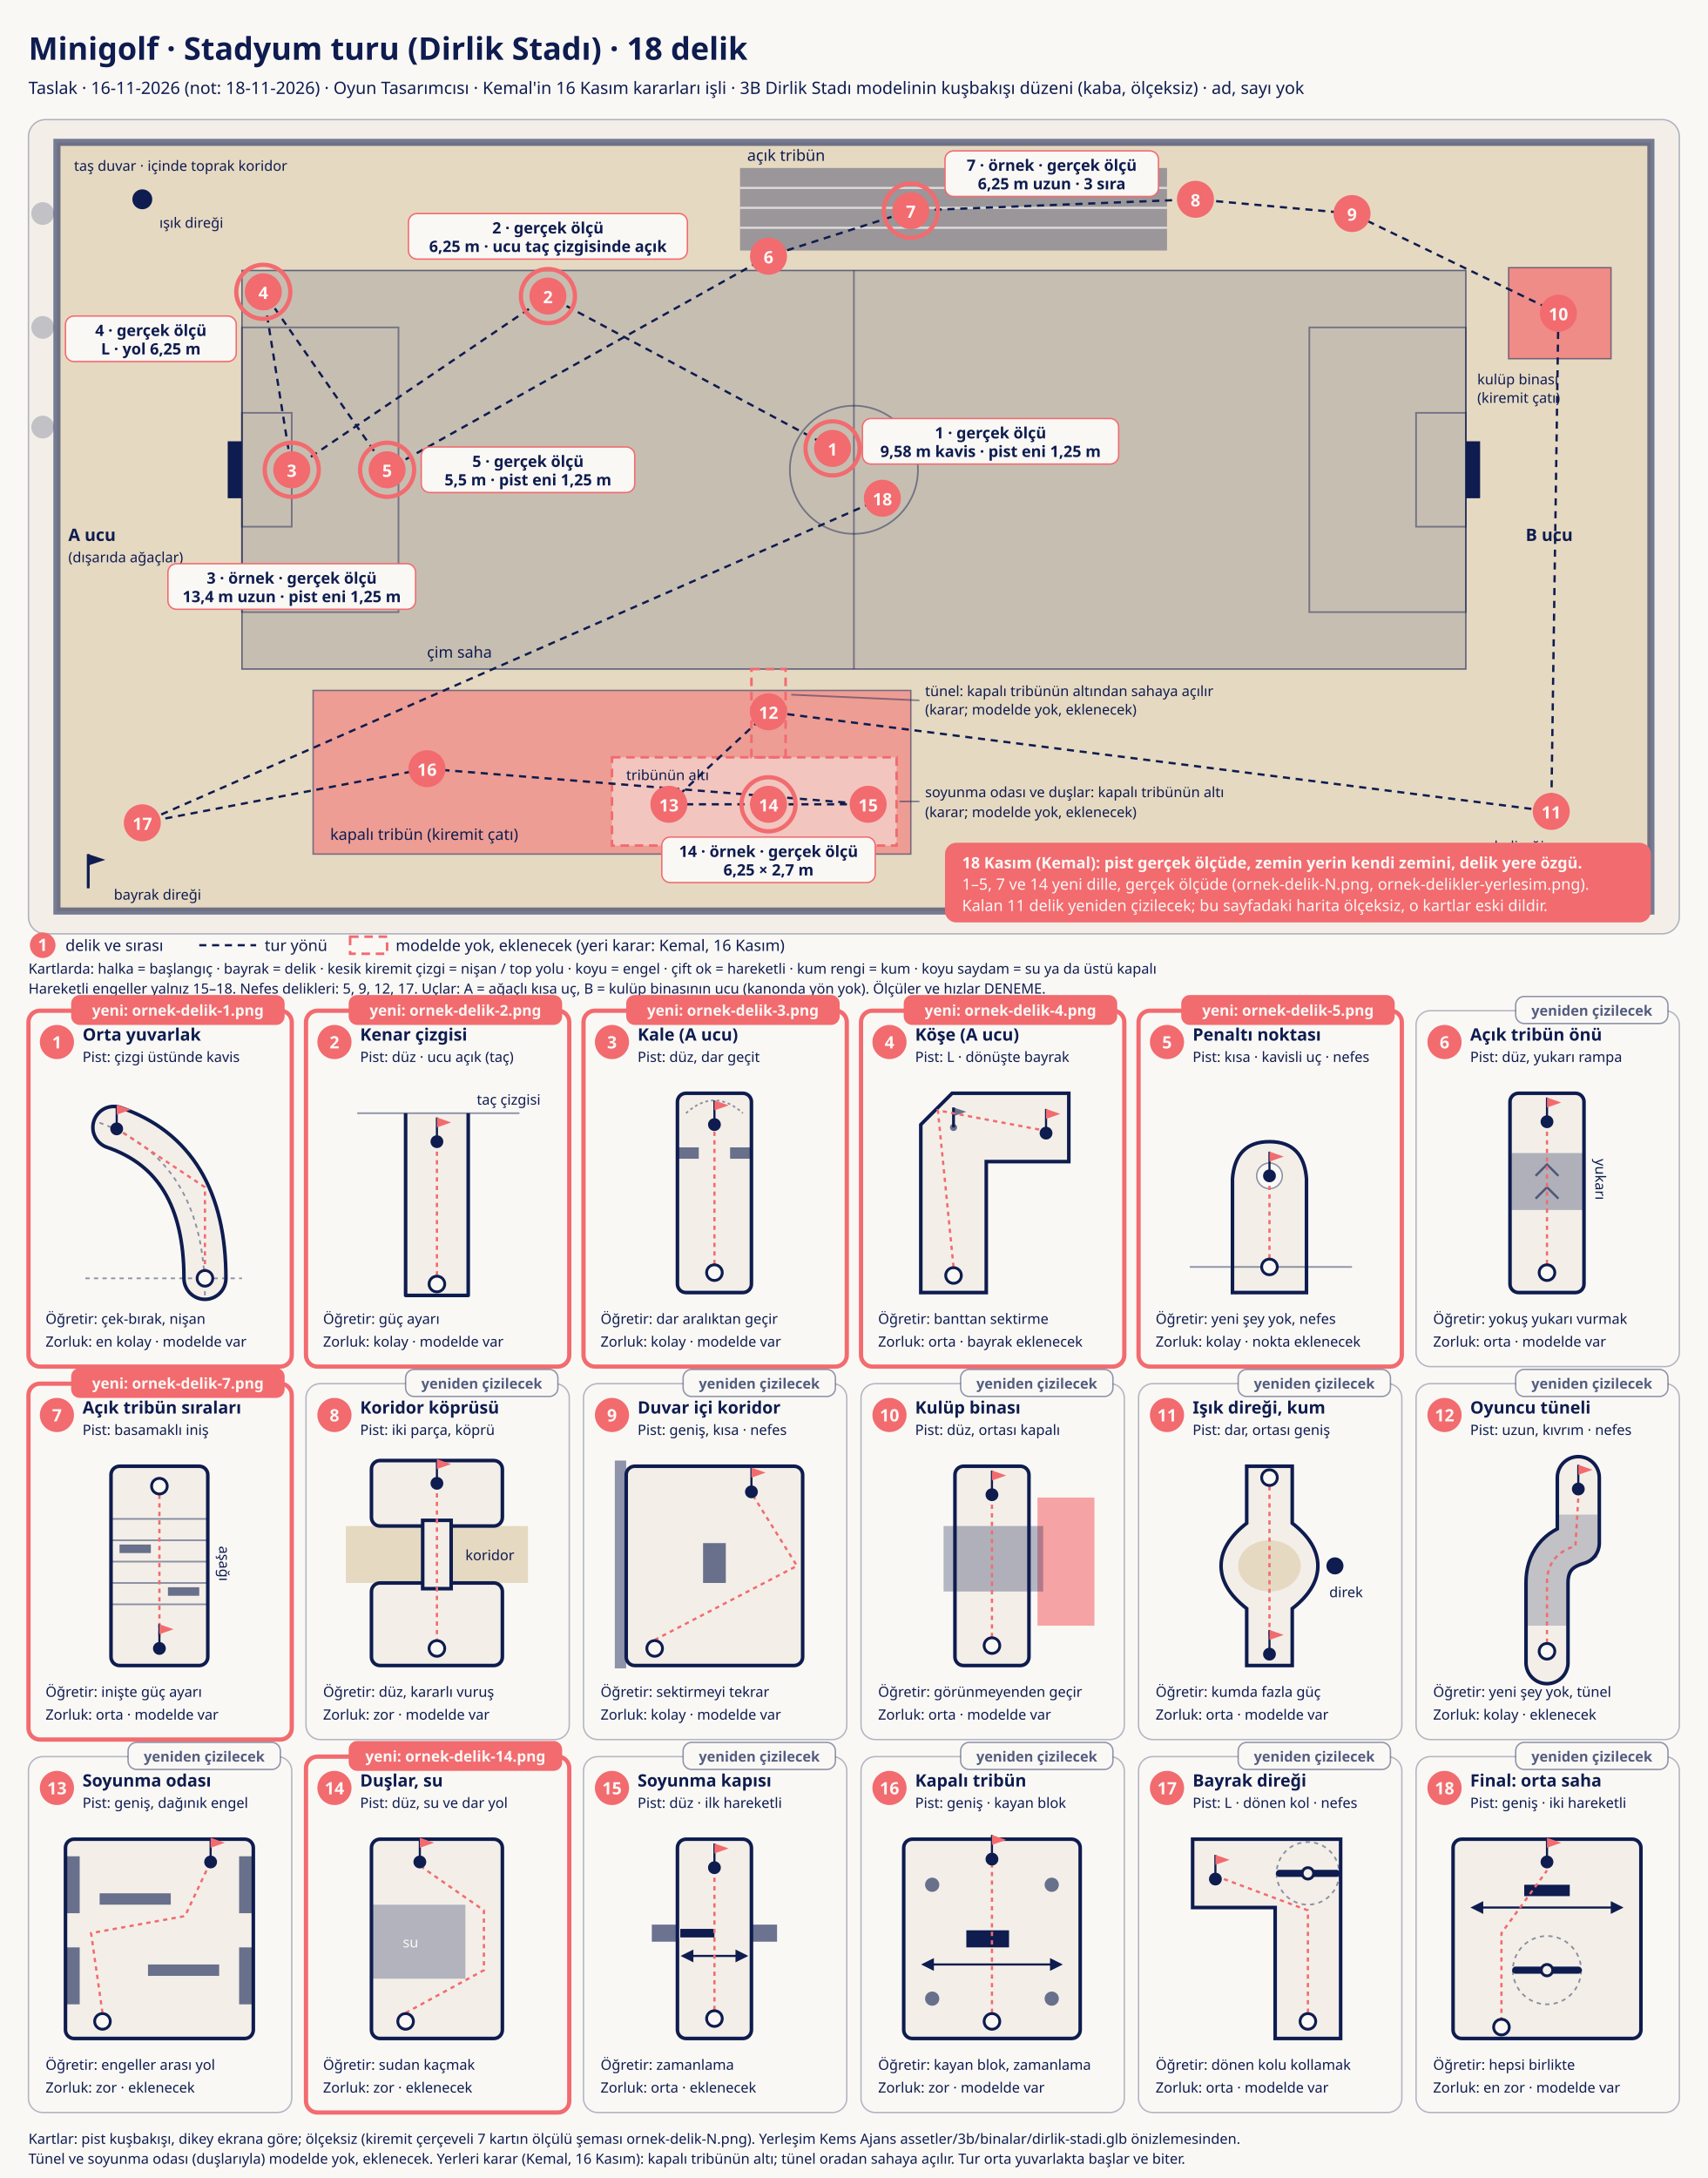
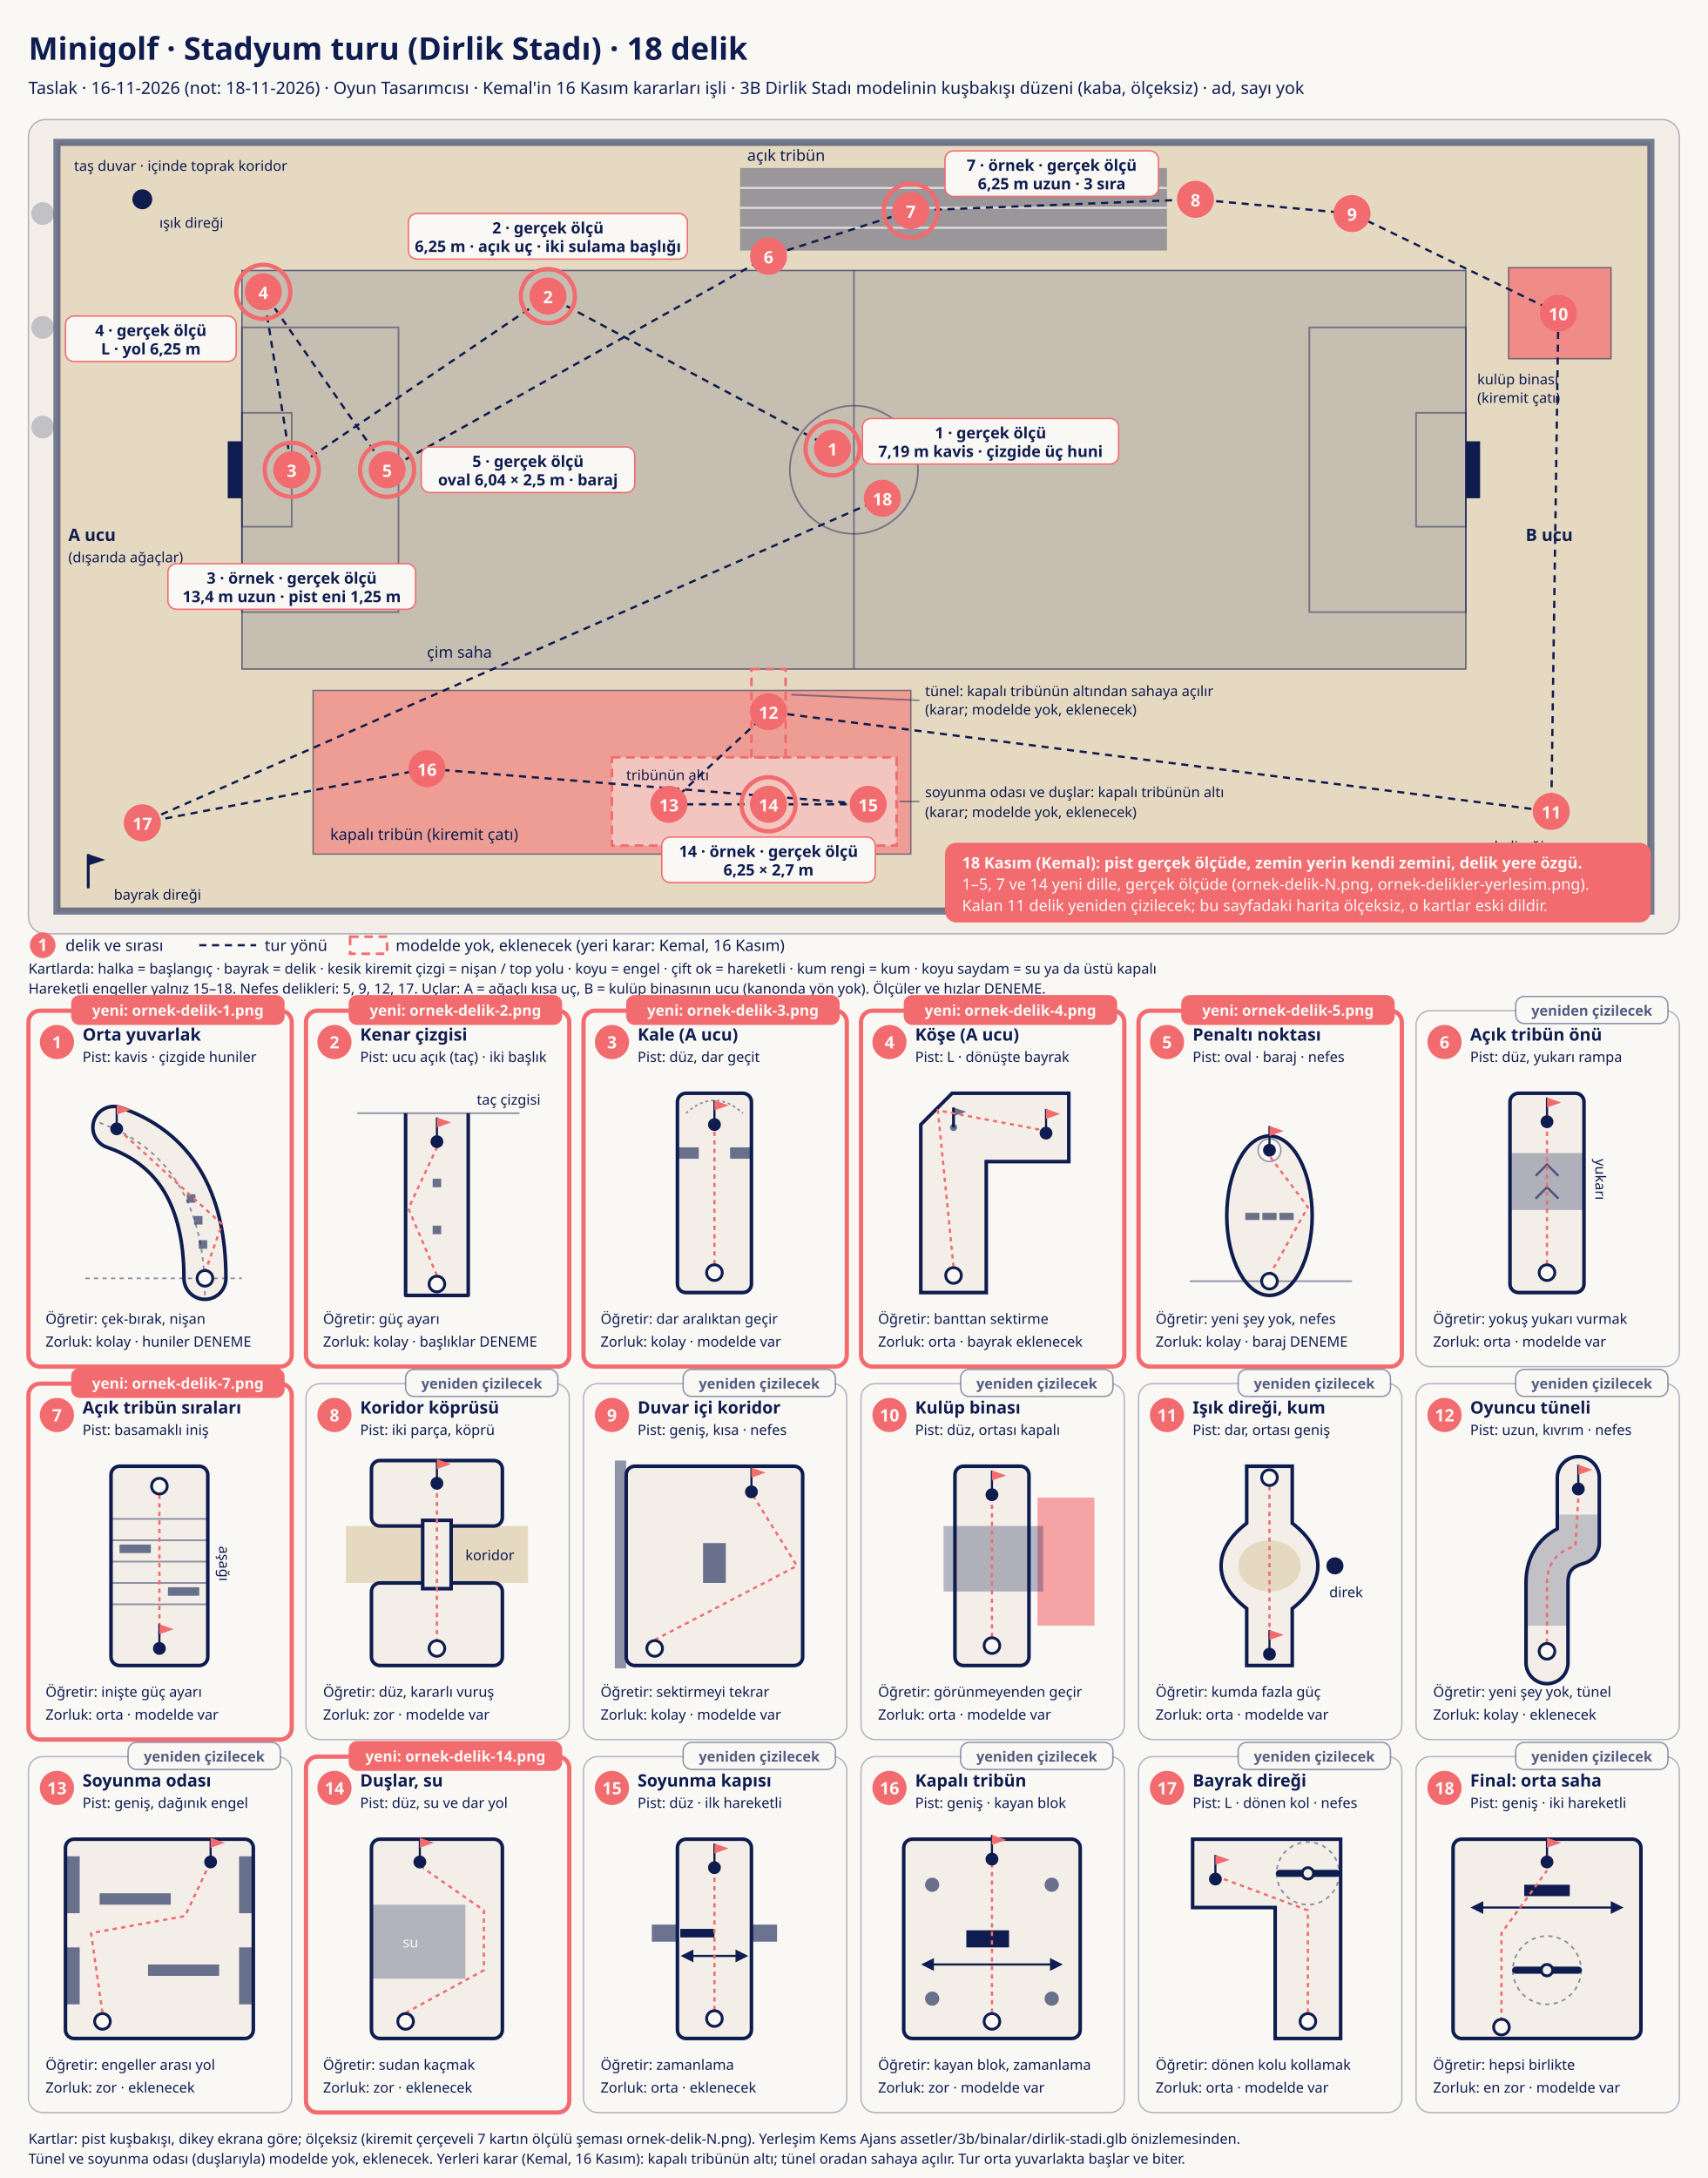
<svg xmlns="http://www.w3.org/2000/svg" xmlns:xlink="http://www.w3.org/1999/xlink" width="1200" height="1530" viewBox="0 0 1200 1530" font-family="Poppins, sans-serif">
  <style>
.b{font-size:22px;font-weight:600;fill:#0E1C4F}.a{font-size:12px;fill:#0E1C4F}.k{font-size:11px;fill:#0E1C4F}.ks{font-size:10px;fill:#0E1C4F}.kb{font-size:12px;font-weight:600;fill:#0E1C4F}
.kart{fill:#FAF8F5;stroke:#0E1C4F;stroke-opacity:.3}.no{fill:#F26B6F}.not{font-size:12px;font-weight:600;fill:#FAF8F5;text-anchor:middle}
.pist{fill:#F3EFE8;stroke:#0E1C4F;stroke-width:2.5}.dis{fill:none;stroke:#0E1C4F;stroke-width:32;stroke-linecap:round;stroke-linejoin:round}.ic{fill:none;stroke:#F3EFE8;stroke-width:27;stroke-linecap:round;stroke-linejoin:round}
.engel{fill:#0E1C4F;fill-opacity:.6}.nisan{fill:none;stroke:#F26B6F;stroke-width:1.6;stroke-dasharray:3 3}.ince{fill:none;stroke:#0E1C4F;stroke-opacity:.45;stroke-width:1.2}
.hareket{fill:none;stroke:#0E1C4F;stroke-width:1.5;marker-start:url(#uc);marker-end:url(#uc)}
.su{fill:#0E1C4F;fill-opacity:.28}.kum{fill:#E6D9C2}.kapali{fill:#0E1C4F;fill-opacity:.3}
.ek{fill:none;stroke:#F26B6F;stroke-width:1.8;stroke-dasharray:6 4}.rota{fill:none;stroke:#0E1C4F;stroke-width:1.6;stroke-dasharray:5 4}
</style>
  <defs>
    <marker id="uc" viewBox="0 0 10 10" refX="8" refY="5" markerWidth="6" markerHeight="6" orient="auto-start-reverse">
      <path d="M0 0L10 5L0 10z" fill="#0E1C4F" />
    </marker>
    <g id="bas">
      <circle r="5.5" fill="#FAF8F5" stroke="#0E1C4F" stroke-width="2" />
    </g>
    <g id="delik">
      <circle r="4.5" fill="#0E1C4F" />
      <line x1="0" y1="0" x2="0" y2="-17" stroke="#0E1C4F" stroke-width="1.5" />
      <path d="M0 -17L10 -13.5L0 -10z" fill="#F26B6F" />
    </g>
  </defs>
  <rect width="1200" height="1530" fill="#FAF8F5" />
  <text x="20" y="42" class="b">Minigolf · Stadyum turu (Dirlik Stadı) · 18 delik</text>
  <text x="20" y="66" class="a">Taslak · 16-11-2026 (not: 18-11-2026) · Oyun Tasarımcısı · Kemal'in 16 Kasım kararları işli · 3B Dirlik Stadı modelinin kuşbakışı düzeni (kaba, ölçeksiz) · ad, sayı yok</text>
  <rect x="20" y="84" width="1160" height="572" rx="12" fill="#F3EFE8" stroke="#0E1C4F" stroke-opacity=".3" />
  <g fill="#0E1C4F" fill-opacity=".22">
    <circle cx="30" cy="150" r="8" />
    <circle cx="30" cy="230" r="8" />
    <circle cx="30" cy="300" r="8" />
  </g>
  <rect x="40" y="100" width="1120" height="540" fill="#E6D9C2" stroke="#0E1C4F" stroke-width="5" stroke-opacity=".55" />
  <rect x="170" y="190" width="860" height="280" fill="#0E1C4F" fill-opacity=".14" stroke="#0E1C4F" stroke-opacity=".6" />
  <line x1="600" y1="190" x2="600" y2="470" class="ince" />
  <circle cx="600" cy="330" r="45" class="ince" />
  <rect x="170" y="230" width="110" height="200" class="ince" />
  <rect x="170" y="290" width="35" height="80" class="ince" />
  <rect x="920" y="230" width="110" height="200" class="ince" />
  <rect x="995" y="290" width="35" height="80" class="ince" />
  <rect x="160" y="310" width="10" height="40" fill="#0E1C4F" />
  <rect x="1030" y="310" width="10" height="40" fill="#0E1C4F" />
  <rect x="520" y="118" width="300" height="58" fill="#0E1C4F" fill-opacity=".35" />
  <g stroke="#FAF8F5" stroke-opacity=".7" stroke-width="1.5">
    <line x1="520" y1="132" x2="820" y2="132" />
    <line x1="520" y1="146" x2="820" y2="146" />
    <line x1="520" y1="160" x2="820" y2="160" />
  </g>
  <rect x="220" y="485" width="420" height="115" fill="#F26B6F" fill-opacity=".55" stroke="#0E1C4F" stroke-opacity=".5" />
  <rect x="1060" y="188" width="72" height="64" fill="#F26B6F" fill-opacity=".7" stroke="#0E1C4F" stroke-opacity=".5" />
  <circle cx="100" cy="140" r="7" fill="#0E1C4F" />
  <circle cx="1128" cy="612" r="7" fill="#0E1C4F" />
  <line x1="62" y1="624" x2="62" y2="600" stroke="#0E1C4F" stroke-width="2" />
  <path d="M62 600L74 604L62 608z" fill="#0E1C4F" />
  <rect x="430" y="532" width="200" height="62" fill="#FAF8F5" fill-opacity=".45" stroke="none" />
  <rect x="528" y="470" width="24" height="62" class="ek" />
  <rect x="430" y="532" width="200" height="62" class="ek" />
  <text x="440" y="548" class="ks">tribünün altı</text>
  <line x1="646" y1="492" x2="556" y2="488" class="ince" />
  <line x1="646" y1="563" x2="632" y2="563" class="ince" />
  <text x="300" y="462" class="k">çim saha</text>
  <text x="52" y="120" class="ks">taş duvar · içinde toprak koridor</text>
  <text x="112" y="160" class="ks">ışık direği</text>
  <text x="48" y="380" class="kb">A ucu</text>
  <text x="48" y="395" class="ks">(dışarıda ağaçlar)</text>
  <text x="1072" y="380" class="kb">B ucu</text>
  <text x="525" y="113" class="k">açık tribün</text>
  <text x="1038" y="270" class="ks">kulüp binası</text>
  <text x="1038" y="283" class="ks">(kiremit çatı)</text>
  <text x="1040" y="598" class="ks">ışık direği</text>
  <text x="80" y="632" class="ks">bayrak direği</text>
  <text x="232" y="590" class="k">kapalı tribün (kiremit çatı)</text>
  <text x="650" y="489" class="ks">tünel: kapalı tribünün altından sahaya açılır</text>
  <text x="650" y="502" class="ks">(karar; modelde yok, eklenecek)</text>
  <text x="650" y="560" class="ks">soyunma odası ve duşlar: kapalı tribünün altı</text>
  <text x="650" y="574" class="ks">(karar; modelde yok, eklenecek)</text>
  <path d="M585 315L385 208L205 330L185 205L272 330L540 180L640 148L840 140L950 150L1095 220L1090 570L540 500L470 565L540 565L610 565L300 540L100 578L620 350" class="rota" />
  <g>
    <circle cx="585" cy="315" r="13" class="no" />
    <text x="585" y="320" class="not">1</text>
    <circle cx="385" cy="208" r="13" class="no" />
    <text x="385" y="213" class="not">2</text>
    <circle cx="205" cy="330" r="13" class="no" />
    <text x="205" y="335" class="not">3</text>
    <circle cx="185" cy="205" r="13" class="no" />
    <text x="185" y="210" class="not">4</text>
    <circle cx="272" cy="330" r="13" class="no" />
    <text x="272" y="335" class="not">5</text>
    <circle cx="540" cy="180" r="13" class="no" />
    <text x="540" y="185" class="not">6</text>
    <circle cx="640" cy="148" r="13" class="no" />
    <text x="640" y="153" class="not">7</text>
    <circle cx="840" cy="140" r="13" class="no" />
    <text x="840" y="145" class="not">8</text>
    <circle cx="950" cy="150" r="13" class="no" />
    <text x="950" y="155" class="not">9</text>
    <circle cx="1095" cy="220" r="13" class="no" />
    <text x="1095" y="225" class="not">10</text>
    <circle cx="1090" cy="570" r="13" class="no" />
    <text x="1090" y="575" class="not">11</text>
    <circle cx="540" cy="500" r="13" class="no" />
    <text x="540" y="505" class="not">12</text>
    <circle cx="470" cy="565" r="13" class="no" />
    <text x="470" y="570" class="not">13</text>
    <circle cx="540" cy="565" r="13" class="no" />
    <text x="540" y="570" class="not">14</text>
    <circle cx="610" cy="565" r="13" class="no" />
    <text x="610" y="570" class="not">15</text>
    <circle cx="300" cy="540" r="13" class="no" />
    <text x="300" y="545" class="not">16</text>
    <circle cx="100" cy="578" r="13" class="no" />
    <text x="100" y="583" class="not">17</text>
    <circle cx="620" cy="350" r="13" class="no" />
    <text x="620" y="355" class="not">18</text>
    <g font-size="11" font-weight="600" fill="#0E1C4F">
      <circle cx="585" cy="315" r="19" fill="none" stroke="#F26B6F" stroke-width="3" />
      <rect x="606" y="294" width="180" height="32" rx="6" fill="#FAF8F5" stroke="#F26B6F" />
      <text x="696" y="308" text-anchor="middle">1 · gerçek ölçü</text>
-       <text x="696" y="321" text-anchor="middle">9,58 m kavis · pist eni 1,25 m</text>
+       <text x="696" y="321" text-anchor="middle">7,19 m kavis · çizgide üç huni</text>
      <circle cx="385" cy="208" r="19" fill="none" stroke="#F26B6F" stroke-width="3" />
      <rect x="287" y="150" width="196" height="32" rx="6" fill="#FAF8F5" stroke="#F26B6F" />
      <text x="385" y="164" text-anchor="middle">2 · gerçek ölçü</text>
-       <text x="385" y="177" text-anchor="middle">6,25 m · ucu taç çizgisinde açık</text>
+       <text x="385" y="177" text-anchor="middle">6,25 m · açık uç · iki sulama başlığı</text>
      <circle cx="185" cy="205" r="19" fill="none" stroke="#F26B6F" stroke-width="3" />
      <rect x="46" y="222" width="120" height="32" rx="6" fill="#FAF8F5" stroke="#F26B6F" />
      <text x="106" y="236" text-anchor="middle">4 · gerçek ölçü</text>
      <text x="106" y="249" text-anchor="middle">L · yol 6,25 m</text>
      <circle cx="272" cy="330" r="19" fill="none" stroke="#F26B6F" stroke-width="3" />
      <rect x="296" y="314" width="150" height="32" rx="6" fill="#FAF8F5" stroke="#F26B6F" />
      <text x="371" y="328" text-anchor="middle">5 · gerçek ölçü</text>
-       <text x="371" y="341" text-anchor="middle">5,5 m · pist eni 1,25 m</text>
+       <text x="371" y="341" text-anchor="middle">oval 6,04 × 2,5 m · baraj</text>
      <circle cx="205" cy="330" r="19" fill="none" stroke="#F26B6F" stroke-width="3" />
      <rect x="118" y="396" width="174" height="32" rx="6" fill="#FAF8F5" stroke="#F26B6F" />
      <text x="205" y="410" text-anchor="middle">3 · örnek · gerçek ölçü</text>
      <text x="205" y="423" text-anchor="middle">13,4 m uzun · pist eni 1,25 m</text>
      <circle cx="640" cy="148" r="19" fill="none" stroke="#F26B6F" stroke-width="3" />
      <rect x="664" y="106" width="150" height="32" rx="6" fill="#FAF8F5" stroke="#F26B6F" />
      <text x="739" y="120" text-anchor="middle">7 · örnek · gerçek ölçü</text>
      <text x="739" y="133" text-anchor="middle">6,25 m uzun · 3 sıra</text>
      <circle cx="540" cy="565" r="19" fill="none" stroke="#F26B6F" stroke-width="3" />
      <rect x="465" y="588" width="150" height="32" rx="6" fill="#FAF8F5" stroke="#F26B6F" />
      <text x="540" y="602" text-anchor="middle">14 · örnek · gerçek ölçü</text>
      <text x="540" y="615" text-anchor="middle">6,25 × 2,7 m</text>
    </g>
    <g transform="translate(664,592)">
      <rect width="496" height="56" rx="8" fill="#F26B6F" />
      <text x="12" y="18" font-size="11" font-weight="600" fill="#FAF8F5">18 Kasım (Kemal): pist gerçek ölçüde, zemin yerin kendi zemini, delik yere özgü.</text>
      <text x="12" y="33" font-size="11" fill="#FAF8F5">1–5, 7 ve 14 yeni dille, gerçek ölçüde (ornek-delik-N.png, ornek-delikler-yerlesim.png).</text>
      <text x="12" y="48" font-size="11" fill="#FAF8F5">Kalan 11 delik yeniden çizilecek; bu sayfadaki harita ölçeksiz, o kartlar eski dildir.</text>
    </g>
  </g>
  <g transform="translate(20,664)">
    <circle cx="10" cy="0" r="9" class="no" />
    <text x="10" y="4" class="not" font-size="11">1</text>
    <text x="26" y="4" class="k">delik ve sırası</text>
    <line x1="120" y1="0" x2="160" y2="0" class="rota" />
    <text x="166" y="4" class="k">tur yönü</text>
    <rect x="226" y="-6" width="26" height="12" class="ek" />
    <text x="258" y="4" class="k">modelde yok, eklenecek (yeri karar: Kemal, 16 Kasım)</text>
    <text x="0" y="20" class="ks">Kartlarda: halka = başlangıç · bayrak = delik · kesik kiremit çizgi = nişan / top yolu · koyu = engel · çift ok = hareketli · kum rengi = kum · koyu saydam = su ya da üstü kapalı</text>
    <text x="0" y="34" class="ks">Hareketli engeller yalnız 15–18. Nefes delikleri: 5, 9, 12, 17. Uçlar: A = ağaçlı kısa uç, B = kulüp binasının ucu (kanonda yön yok). Ölçüler ve hızlar DENEME.</text>
  </g>
  <g transform="translate(20,710)">
    <rect width="185" height="250" rx="10" class="kart" />
    <circle cx="20" cy="22" r="12" class="no" />
    <text x="20" y="26.5" class="not">1</text>
    <text x="38" y="21" class="kb">Orta yuvarlak</text>
-     <text x="38" y="36" class="ks">Pist: çizgi üstünde kavis</text>
+     <text x="38" y="36" class="ks">Pist: kavis · çizgide huniler</text>
    <path d="M124 188Q124 104 60 82" class="dis" />
    <path d="M124 188Q124 104 60 82" class="ic" />
    <path d="M124 200Q124 104 48 78" class="ince" stroke-dasharray="3 3" />
    <line x1="40" y1="188" x2="150" y2="188" class="ince" stroke-dasharray="3 3" />
-     <path d="M124 184L124 124L64 84" class="nisan" />
+     <rect x="119.6" y="161.2" width="6" height="6" class="engel" />
+     <rect x="116.3" y="144.2" width="6" height="6" class="engel" />
+     <rect x="111.3" y="128.9" width="6" height="6" class="engel" />
+     <path d="M124 184L136 150L64 84" class="nisan" />
    <use xlink:href="#bas" x="124" y="188" />
    <use xlink:href="#delik" x="62" y="83" />
    <text x="12" y="220" class="ks">Öğretir: çek-bırak, nişan</text>
-     <text x="12" y="236" class="ks">Zorluk: en kolay · modelde var</text>
+     <text x="12" y="236" class="ks">Zorluk: kolay · huniler DENEME</text>
  </g>
  <g transform="translate(215,710)">
    <rect width="185" height="250" rx="10" class="kart" />
    <circle cx="20" cy="22" r="12" class="no" />
    <text x="20" y="26.5" class="not">2</text>
    <text x="38" y="21" class="kb">Kenar çizgisi</text>
-     <text x="38" y="36" class="ks">Pist: düz · ucu açık (taç)</text>
+     <text x="38" y="36" class="ks">Pist: ucu açık (taç) · iki başlık</text>
    <rect x="70" y="72" width="44" height="128" fill="#F3EFE8" />
    <path d="M70 72L70 200L114 200L114 72" fill="none" stroke="#0E1C4F" stroke-width="2.5" stroke-linejoin="round" />
    <line x1="36" y1="72" x2="150" y2="72" class="ince" />
    <text x="120" y="66" class="ks">taç çizgisi</text>
-     <line x1="92" y1="186" x2="92" y2="96" class="nisan" />
+     <rect x="89" y="151" width="6" height="6" class="engel" />
+     <rect x="89" y="118" width="6" height="6" class="engel" />
+     <path d="M92 186L72 139L92 96" class="nisan" />
    <use xlink:href="#bas" x="92" y="192" />
    <use xlink:href="#delik" x="92" y="92" />
    <text x="12" y="220" class="ks">Öğretir: güç ayarı</text>
-     <text x="12" y="236" class="ks">Zorluk: kolay · modelde var</text>
+     <text x="12" y="236" class="ks">Zorluk: kolay · başlıklar DENEME</text>
  </g>
  <g transform="translate(410,710)">
    <rect width="185" height="250" rx="10" class="kart" />
    <circle cx="20" cy="22" r="12" class="no" />
    <text x="20" y="26.5" class="not">3</text>
    <text x="38" y="21" class="kb">Kale (A ucu)</text>
    <text x="38" y="36" class="ks">Pist: düz, dar geçit</text>
    <rect x="66" y="58" width="52" height="140" rx="6" class="pist" />
    <rect x="66" y="96" width="15" height="8" class="engel" />
    <rect x="103" y="96" width="15" height="8" class="engel" />
    <path d="M72 72Q92 54 112 72" class="ince" stroke-dasharray="2 2" />
    <line x1="92" y1="178" x2="92" y2="84" class="nisan" />
    <use xlink:href="#bas" x="92" y="184" />
    <use xlink:href="#delik" x="92" y="80" />
    <text x="12" y="220" class="ks">Öğretir: dar aralıktan geçir</text>
    <text x="12" y="236" class="ks">Zorluk: kolay · modelde var</text>
  </g>
  <g transform="translate(605,710)">
    <rect width="185" height="250" rx="10" class="kart" />
    <circle cx="20" cy="22" r="12" class="no" />
    <text x="20" y="26.5" class="not">4</text>
    <text x="38" y="21" class="kb">Köşe (A ucu)</text>
    <text x="38" y="36" class="ks">Pist: L · dönüşte bayrak</text>
    <path d="M42 198L88 198L88 106L146 106L146 58L64 58L42 80Z" class="pist" />
    <line x1="65" y1="82" x2="65" y2="68" stroke="#0E1C4F" stroke-width="2" />
    <path d="M65 68L74 71L65 74z" class="engel" />
    <circle cx="65" cy="82" r="2.5" class="engel" />
    <path d="M65 180L54 70L128 84" class="nisan" />
    <use xlink:href="#bas" x="65" y="186" />
    <use xlink:href="#delik" x="130" y="86" />
    <text x="12" y="220" class="ks">Öğretir: banttan sektirme</text>
    <text x="12" y="236" class="ks">Zorluk: orta · bayrak eklenecek</text>
  </g>
  <g transform="translate(800,710)">
    <rect width="185" height="250" rx="10" class="kart" />
    <circle cx="20" cy="22" r="12" class="no" />
    <text x="20" y="26.5" class="not">5</text>
    <text x="38" y="21" class="kb">Penaltı noktası</text>
-     <text x="38" y="36" class="ks">Pist: kısa · kavisli uç · nefes</text>
-     <path d="M66 198L66 118Q68 92 92 92Q116 92 118 118L118 198Z" class="pist" />
-     <line x1="36" y1="180" x2="150" y2="180" class="ince" />
-     <circle cx="92" cy="116" r="9" fill="#FAF8F5" stroke="#0E1C4F" stroke-opacity=".45" />
-     <line x1="92" y1="174" x2="92" y2="120" class="nisan" />
-     <use xlink:href="#bas" x="92" y="180" />
-     <use xlink:href="#delik" x="92" y="116" />
+     <text x="38" y="36" class="ks">Pist: oval · baraj · nefes</text>
+     <ellipse cx="92" cy="144" rx="30" ry="56" class="pist" />
+     <line x1="36" y1="190" x2="150" y2="190" class="ince" />
+     <circle cx="92" cy="98" r="8" fill="#FAF8F5" stroke="#0E1C4F" stroke-opacity=".45" />
+     <rect x="75" y="142" width="10" height="5" class="engel" />
+     <rect x="87" y="142" width="10" height="5" class="engel" />
+     <rect x="99" y="142" width="10" height="5" class="engel" />
+     <path d="M92 186L119 138L92 102" class="nisan" />
+     <use xlink:href="#bas" x="92" y="190" />
+     <use xlink:href="#delik" x="92" y="98" />
    <text x="12" y="220" class="ks">Öğretir: yeni şey yok, nefes</text>
-     <text x="12" y="236" class="ks">Zorluk: kolay · nokta eklenecek</text>
+     <text x="12" y="236" class="ks">Zorluk: kolay · baraj DENEME</text>
  </g>
  <g transform="translate(995,710)">
    <rect width="185" height="250" rx="10" class="kart" />
    <circle cx="20" cy="22" r="12" class="no" />
    <text x="20" y="26.5" class="not">6</text>
    <text x="38" y="21" class="kb">Açık tribün önü</text>
    <text x="38" y="36" class="ks">Pist: düz, yukarı rampa</text>
    <rect x="66" y="58" width="52" height="140" rx="6" class="pist" />
    <rect x="67" y="100" width="50" height="40" class="kapali" fill-opacity=".15" />
    <g fill="none" stroke="#0E1C4F" stroke-opacity=".6" stroke-width="1.6">
      <path d="M84 132L92 124L100 132" />
      <path d="M84 116L92 108L100 116" />
    </g>
    <text x="126" y="104" class="ks" transform="rotate(90 126 104)">yukarı</text>
    <line x1="92" y1="178" x2="92" y2="82" class="nisan" />
    <use xlink:href="#bas" x="92" y="184" />
    <use xlink:href="#delik" x="92" y="78" />
    <text x="12" y="220" class="ks">Öğretir: yokuş yukarı vurmak</text>
    <text x="12" y="236" class="ks">Zorluk: orta · modelde var</text>
  </g>
  <g transform="translate(20,972)">
    <rect width="185" height="250" rx="10" class="kart" />
    <circle cx="20" cy="22" r="12" class="no" />
    <text x="20" y="26.5" class="not">7</text>
    <text x="38" y="21" class="kb">Açık tribün sıraları</text>
    <text x="38" y="36" class="ks">Pist: basamaklı iniş</text>
    <rect x="58" y="58" width="68" height="140" rx="6" class="pist" />
    <g class="ince" stroke-width="1.6">
      <line x1="58" y1="95" x2="126" y2="95" />
      <line x1="58" y1="110" x2="126" y2="110" />
      <line x1="58" y1="125" x2="126" y2="125" />
      <line x1="58" y1="140" x2="126" y2="140" />
      <line x1="58" y1="155" x2="126" y2="155" />
    </g>
    <rect x="64" y="113" width="22" height="6" class="engel" />
    <rect x="98" y="143" width="22" height="6" class="engel" />
    <line x1="92" y1="78" x2="92" y2="178" class="nisan" />
    <use xlink:href="#bas" x="92" y="72" />
    <use xlink:href="#delik" x="92" y="186" />
    <text x="134" y="114" class="ks" transform="rotate(90 134 114)">aşağı</text>
    <text x="12" y="220" class="ks">Öğretir: inişte güç ayarı</text>
    <text x="12" y="236" class="ks">Zorluk: orta · modelde var</text>
  </g>
  <g transform="translate(215,972)">
    <rect width="185" height="250" rx="10" class="kart" />
    <circle cx="20" cy="22" r="12" class="no" />
    <text x="20" y="26.5" class="not">8</text>
    <text x="38" y="21" class="kb">Koridor köprüsü</text>
    <text x="38" y="36" class="ks">Pist: iki parça, köprü</text>
    <rect x="28" y="100" width="128" height="40" fill="#E6D9C2" />
    <rect x="46" y="140" width="92" height="58" rx="6" class="pist" />
    <rect x="46" y="54" width="92" height="46" rx="6" class="pist" />
    <rect x="82" y="96" width="20" height="48" class="pist" />
    <text x="112" y="124" class="ks">koridor</text>
    <line x1="92" y1="182" x2="92" y2="74" class="nisan" />
    <use xlink:href="#bas" x="92" y="186" />
    <use xlink:href="#delik" x="92" y="70" />
    <text x="12" y="220" class="ks">Öğretir: düz, kararlı vuruş</text>
    <text x="12" y="236" class="ks">Zorluk: zor · modelde var</text>
  </g>
  <g transform="translate(410,972)">
    <rect width="185" height="250" rx="10" class="kart" />
    <circle cx="20" cy="22" r="12" class="no" />
    <text x="20" y="26.5" class="not">9</text>
    <text x="38" y="21" class="kb">Duvar içi koridor</text>
    <text x="38" y="36" class="ks">Pist: geniş, kısa · nefes</text>
    <rect x="22" y="54" width="8" height="146" fill="#0E1C4F" fill-opacity=".45" />
    <rect x="30" y="58" width="124" height="140" rx="6" class="pist" />
    <rect x="84" y="112" width="16" height="28" class="engel" />
    <path d="M50 180L150 128L120 80" class="nisan" />
    <use xlink:href="#bas" x="50" y="186" />
    <use xlink:href="#delik" x="118" y="76" />
    <text x="12" y="220" class="ks">Öğretir: sektirmeyi tekrar</text>
    <text x="12" y="236" class="ks">Zorluk: kolay · modelde var</text>
  </g>
  <g transform="translate(605,972)">
    <rect width="185" height="250" rx="10" class="kart" />
    <circle cx="20" cy="22" r="12" class="no" />
    <text x="20" y="26.5" class="not">10</text>
    <text x="38" y="21" class="kb">Kulüp binası</text>
    <text x="38" y="36" class="ks">Pist: düz, ortası kapalı</text>
    <rect x="124" y="80" width="40" height="90" fill="#F26B6F" fill-opacity=".6" />
    <rect x="66" y="58" width="52" height="140" rx="6" class="pist" />
    <rect x="58" y="100" width="70" height="46" class="kapali" />
    <line x1="92" y1="178" x2="92" y2="82" class="nisan" />
    <use xlink:href="#bas" x="92" y="184" />
    <use xlink:href="#delik" x="92" y="78" />
    <text x="12" y="220" class="ks">Öğretir: görünmeyenden geçir</text>
    <text x="12" y="236" class="ks">Zorluk: orta · modelde var</text>
  </g>
  <g transform="translate(800,972)">
    <rect width="185" height="250" rx="10" class="kart" />
    <circle cx="20" cy="22" r="12" class="no" />
    <text x="20" y="26.5" class="not">11</text>
    <text x="38" y="21" class="kb">Işık direği, kum</text>
    <text x="38" y="36" class="ks">Pist: dar, ortası geniş</text>
    <path d="M76 58L108 58L108 98Q126 112 126 128Q126 144 108 158L108 198L76 198L76 158Q58 144 58 128Q58 112 76 98Z" class="pist" />
    <ellipse cx="92" cy="128" rx="22" ry="18" class="kum" />
    <circle cx="138" cy="128" r="6" fill="#0E1C4F" />
    <text x="134" y="150" class="ks">direk</text>
    <line x1="92" y1="72" x2="92" y2="180" class="nisan" />
    <use xlink:href="#bas" x="92" y="66" />
    <use xlink:href="#delik" x="92" y="190" />
    <text x="12" y="220" class="ks">Öğretir: kumda fazla güç</text>
    <text x="12" y="236" class="ks">Zorluk: orta · modelde var</text>
  </g>
  <g transform="translate(995,972)">
    <rect width="185" height="250" rx="10" class="kart" />
    <circle cx="20" cy="22" r="12" class="no" />
    <text x="20" y="26.5" class="not">12</text>
    <text x="38" y="21" class="kb">Oyuncu tüneli</text>
    <text x="38" y="36" class="ks">Pist: uzun, kıvrım · nefes</text>
    <path d="M92 196L92 140Q92 118 114 112L114 66" class="dis" />
    <path d="M92 196L92 140Q92 118 114 112L114 66" class="ic" />
    <path d="M92 170L92 140Q92 118 114 112L114 92" fill="none" stroke="#0E1C4F" stroke-opacity=".22" stroke-width="27" />
    <path d="M92 182L92 140Q92 120 112 114L114 80" class="nisan" />
    <use xlink:href="#bas" x="92" y="188" />
    <use xlink:href="#delik" x="114" y="74" />
    <text x="12" y="220" class="ks">Öğretir: yeni şey yok, tünel</text>
    <text x="12" y="236" class="ks">Zorluk: kolay · eklenecek</text>
  </g>
  <g transform="translate(20,1234)">
    <rect width="185" height="250" rx="10" class="kart" />
    <circle cx="20" cy="22" r="12" class="no" />
    <text x="20" y="26.5" class="not">13</text>
    <text x="38" y="21" class="kb">Soyunma odası</text>
    <text x="38" y="36" class="ks">Pist: geniş, dağınık engel</text>
    <rect x="26" y="58" width="132" height="140" rx="6" class="pist" />
    <g class="engel">
      <rect x="26" y="70" width="10" height="40" />
      <rect x="26" y="134" width="10" height="40" />
      <rect x="148" y="70" width="10" height="40" />
      <rect x="148" y="134" width="10" height="40" />
      <rect x="50" y="96" width="50" height="8" />
      <rect x="84" y="146" width="50" height="8" />
    </g>
    <path d="M52 180L44 124L110 112L126 78" class="nisan" />
    <use xlink:href="#bas" x="52" y="186" />
    <use xlink:href="#delik" x="128" y="74" />
    <text x="12" y="220" class="ks">Öğretir: engeller arası yol</text>
    <text x="12" y="236" class="ks">Zorluk: zor · eklenecek</text>
  </g>
  <g transform="translate(215,1234)">
    <rect width="185" height="250" rx="10" class="kart" />
    <circle cx="20" cy="22" r="12" class="no" />
    <text x="20" y="26.5" class="not">14</text>
    <text x="38" y="21" class="kb">Duşlar, su</text>
    <text x="38" y="36" class="ks">Pist: düz, su ve dar yol</text>
    <rect x="46" y="58" width="92" height="140" rx="6" class="pist" />
    <rect x="47" y="104" width="65" height="52" class="su" />
    <text x="68" y="134" font-size="10" fill="#FAF8F5">su</text>
    <path d="M70 180L125 150L125 108L82 78" class="nisan" />
    <use xlink:href="#bas" x="70" y="186" />
    <use xlink:href="#delik" x="80" y="74" />
    <text x="12" y="220" class="ks">Öğretir: sudan kaçmak</text>
    <text x="12" y="236" class="ks">Zorluk: zor · eklenecek</text>
  </g>
  <g transform="translate(410,1234)">
    <rect width="185" height="250" rx="10" class="kart" />
    <circle cx="20" cy="22" r="12" class="no" />
    <text x="20" y="26.5" class="not">15</text>
    <text x="38" y="21" class="kb">Soyunma kapısı</text>
    <text x="38" y="36" class="ks">Pist: düz · ilk hareketli</text>
    <rect x="66" y="58" width="52" height="140" rx="6" class="pist" />
    <rect x="48" y="118" width="18" height="12" class="engel" />
    <rect x="118" y="118" width="18" height="12" class="engel" />
    <rect x="68" y="121" width="24" height="6" fill="#0E1C4F" />
    <line x1="70" y1="140" x2="114" y2="140" class="hareket" />
    <line x1="92" y1="178" x2="92" y2="82" class="nisan" />
    <use xlink:href="#bas" x="92" y="184" />
    <use xlink:href="#delik" x="92" y="78" />
    <text x="12" y="220" class="ks">Öğretir: zamanlama</text>
    <text x="12" y="236" class="ks">Zorluk: orta · eklenecek</text>
  </g>
  <g transform="translate(605,1234)">
    <rect width="185" height="250" rx="10" class="kart" />
    <circle cx="20" cy="22" r="12" class="no" />
    <text x="20" y="26.5" class="not">16</text>
    <text x="38" y="21" class="kb">Kapalı tribün</text>
    <text x="38" y="36" class="ks">Pist: geniş · kayan blok</text>
    <rect x="30" y="58" width="124" height="140" rx="6" class="pist" />
    <g class="engel">
      <circle cx="50" cy="90" r="5" />
      <circle cx="134" cy="90" r="5" />
      <circle cx="50" cy="170" r="5" />
      <circle cx="134" cy="170" r="5" />
    </g>
    <rect x="74" y="122" width="30" height="12" fill="#0E1C4F" />
    <line x1="44" y1="146" x2="140" y2="146" class="hareket" />
    <line x1="92" y1="180" x2="92" y2="76" class="nisan" />
    <use xlink:href="#bas" x="92" y="186" />
    <use xlink:href="#delik" x="92" y="72" />
    <text x="12" y="220" class="ks">Öğretir: kayan blok, zamanlama</text>
    <text x="12" y="236" class="ks">Zorluk: zor · modelde var</text>
  </g>
  <g transform="translate(800,1234)">
    <rect width="185" height="250" rx="10" class="kart" />
    <circle cx="20" cy="22" r="12" class="no" />
    <text x="20" y="26.5" class="not">17</text>
    <text x="38" y="21" class="kb">Bayrak direği</text>
    <text x="38" y="36" class="ks">Pist: L · dönen kol · nefes</text>
    <path d="M142 198L96 198L96 106L38 106L38 58L142 58Z" class="pist" />
    <circle cx="119" cy="82" r="22" class="ince" stroke-dasharray="3 3" />
    <line x1="99" y1="82" x2="139" y2="82" stroke="#0E1C4F" stroke-width="5" stroke-linecap="round" />
    <circle cx="119" cy="82" r="4" fill="#F3EFE8" stroke="#0E1C4F" stroke-width="2" />
    <path d="M119 180L119 108L60 86" class="nisan" />
    <use xlink:href="#bas" x="119" y="186" />
    <use xlink:href="#delik" x="54" y="86" />
    <text x="12" y="220" class="ks">Öğretir: dönen kolu kollamak</text>
    <text x="12" y="236" class="ks">Zorluk: orta · modelde var</text>
  </g>
  <g transform="translate(995,1234)">
    <rect width="185" height="250" rx="10" class="kart" />
    <circle cx="20" cy="22" r="12" class="no" />
    <text x="20" y="26.5" class="not">18</text>
    <text x="38" y="21" class="kb">Final: orta saha</text>
    <text x="38" y="36" class="ks">Pist: geniş · iki hareketli</text>
    <rect x="26" y="58" width="132" height="140" rx="6" class="pist" />
    <circle cx="92" cy="150" r="24" class="ince" stroke-dasharray="3 3" />
    <line x1="70" y1="150" x2="114" y2="150" stroke="#0E1C4F" stroke-width="5" stroke-linecap="round" />
    <circle cx="92" cy="150" r="4" fill="#F3EFE8" stroke="#0E1C4F" stroke-width="2" />
    <rect x="76" y="90" width="32" height="8" fill="#0E1C4F" />
    <line x1="40" y1="106" x2="144" y2="106" class="hareket" />
    <path d="M60 186L60 124L92 80" class="nisan" />
    <use xlink:href="#bas" x="60" y="190" />
    <use xlink:href="#delik" x="92" y="74" />
    <text x="12" y="220" class="ks">Öğretir: hepsi birlikte</text>
    <text x="12" y="236" class="ks">Zorluk: en zor · modelde var</text>
  </g>
  <g transform="translate(410,710)">
    <rect x="0" y="0" width="185" height="250" rx="8" fill="none" stroke="#F26B6F" stroke-width="3" />
    <rect x="30" y="-11" width="150" height="21" rx="6" fill="#F26B6F" />
    <text x="105" y="3.5" text-anchor="middle" font-size="10.5" font-weight="600" fill="#FAF8F5">yeni: ornek-delik-3.png</text>
  </g>
  <g transform="translate(20,972)">
    <rect x="0" y="0" width="185" height="250" rx="8" fill="none" stroke="#F26B6F" stroke-width="3" />
    <rect x="30" y="-11" width="150" height="21" rx="6" fill="#F26B6F" />
    <text x="105" y="3.5" text-anchor="middle" font-size="10.5" font-weight="600" fill="#FAF8F5">yeni: ornek-delik-7.png</text>
  </g>
  <g transform="translate(215,1234)">
    <rect x="0" y="0" width="185" height="250" rx="8" fill="none" stroke="#F26B6F" stroke-width="3" />
    <rect x="30" y="-11" width="150" height="21" rx="6" fill="#F26B6F" />
    <text x="105" y="3.5" text-anchor="middle" font-size="10.5" font-weight="600" fill="#FAF8F5">yeni: ornek-delik-14.png</text>
  </g>
  <g transform="translate(20,710)">
    <rect x="0" y="0" width="185" height="250" rx="8" fill="none" stroke="#F26B6F" stroke-width="3" />
    <rect x="30" y="-11" width="150" height="21" rx="6" fill="#F26B6F" />
    <text x="105" y="3.5" text-anchor="middle" font-size="10.5" font-weight="600" fill="#FAF8F5">yeni: ornek-delik-1.png</text>
  </g>
  <g transform="translate(215,710)">
    <rect x="0" y="0" width="185" height="250" rx="8" fill="none" stroke="#F26B6F" stroke-width="3" />
    <rect x="30" y="-11" width="150" height="21" rx="6" fill="#F26B6F" />
    <text x="105" y="3.5" text-anchor="middle" font-size="10.5" font-weight="600" fill="#FAF8F5">yeni: ornek-delik-2.png</text>
  </g>
  <g transform="translate(605,710)">
    <rect x="0" y="0" width="185" height="250" rx="8" fill="none" stroke="#F26B6F" stroke-width="3" />
    <rect x="30" y="-11" width="150" height="21" rx="6" fill="#F26B6F" />
    <text x="105" y="3.5" text-anchor="middle" font-size="10.5" font-weight="600" fill="#FAF8F5">yeni: ornek-delik-4.png</text>
  </g>
  <g transform="translate(800,710)">
    <rect x="0" y="0" width="185" height="250" rx="8" fill="none" stroke="#F26B6F" stroke-width="3" />
    <rect x="30" y="-11" width="150" height="21" rx="6" fill="#F26B6F" />
    <text x="105" y="3.5" text-anchor="middle" font-size="10.5" font-weight="600" fill="#FAF8F5">yeni: ornek-delik-5.png</text>
  </g>
  <g transform="translate(995,710)">
    <rect x="70" y="-10" width="107" height="19" rx="6" fill="#FAF8F5" stroke="#0E1C4F" stroke-opacity=".45" />
    <text x="123.5" y="3.5" text-anchor="middle" font-size="10" font-weight="600" fill="#0E1C4F" fill-opacity=".7">yeniden çizilecek</text>
  </g>
  <g transform="translate(215,972)">
    <rect x="70" y="-10" width="107" height="19" rx="6" fill="#FAF8F5" stroke="#0E1C4F" stroke-opacity=".45" />
    <text x="123.5" y="3.5" text-anchor="middle" font-size="10" font-weight="600" fill="#0E1C4F" fill-opacity=".7">yeniden çizilecek</text>
  </g>
  <g transform="translate(410,972)">
    <rect x="70" y="-10" width="107" height="19" rx="6" fill="#FAF8F5" stroke="#0E1C4F" stroke-opacity=".45" />
    <text x="123.5" y="3.5" text-anchor="middle" font-size="10" font-weight="600" fill="#0E1C4F" fill-opacity=".7">yeniden çizilecek</text>
  </g>
  <g transform="translate(605,972)">
    <rect x="70" y="-10" width="107" height="19" rx="6" fill="#FAF8F5" stroke="#0E1C4F" stroke-opacity=".45" />
    <text x="123.5" y="3.5" text-anchor="middle" font-size="10" font-weight="600" fill="#0E1C4F" fill-opacity=".7">yeniden çizilecek</text>
  </g>
  <g transform="translate(800,972)">
    <rect x="70" y="-10" width="107" height="19" rx="6" fill="#FAF8F5" stroke="#0E1C4F" stroke-opacity=".45" />
    <text x="123.5" y="3.5" text-anchor="middle" font-size="10" font-weight="600" fill="#0E1C4F" fill-opacity=".7">yeniden çizilecek</text>
  </g>
  <g transform="translate(995,972)">
    <rect x="70" y="-10" width="107" height="19" rx="6" fill="#FAF8F5" stroke="#0E1C4F" stroke-opacity=".45" />
    <text x="123.5" y="3.5" text-anchor="middle" font-size="10" font-weight="600" fill="#0E1C4F" fill-opacity=".7">yeniden çizilecek</text>
  </g>
  <g transform="translate(20,1234)">
    <rect x="70" y="-10" width="107" height="19" rx="6" fill="#FAF8F5" stroke="#0E1C4F" stroke-opacity=".45" />
    <text x="123.5" y="3.5" text-anchor="middle" font-size="10" font-weight="600" fill="#0E1C4F" fill-opacity=".7">yeniden çizilecek</text>
  </g>
  <g transform="translate(410,1234)">
    <rect x="70" y="-10" width="107" height="19" rx="6" fill="#FAF8F5" stroke="#0E1C4F" stroke-opacity=".45" />
    <text x="123.5" y="3.5" text-anchor="middle" font-size="10" font-weight="600" fill="#0E1C4F" fill-opacity=".7">yeniden çizilecek</text>
  </g>
  <g transform="translate(605,1234)">
    <rect x="70" y="-10" width="107" height="19" rx="6" fill="#FAF8F5" stroke="#0E1C4F" stroke-opacity=".45" />
    <text x="123.5" y="3.5" text-anchor="middle" font-size="10" font-weight="600" fill="#0E1C4F" fill-opacity=".7">yeniden çizilecek</text>
  </g>
  <g transform="translate(800,1234)">
    <rect x="70" y="-10" width="107" height="19" rx="6" fill="#FAF8F5" stroke="#0E1C4F" stroke-opacity=".45" />
    <text x="123.5" y="3.5" text-anchor="middle" font-size="10" font-weight="600" fill="#0E1C4F" fill-opacity=".7">yeniden çizilecek</text>
  </g>
  <g transform="translate(995,1234)">
    <rect x="70" y="-10" width="107" height="19" rx="6" fill="#FAF8F5" stroke="#0E1C4F" stroke-opacity=".45" />
    <text x="123.5" y="3.5" text-anchor="middle" font-size="10" font-weight="600" fill="#0E1C4F" fill-opacity=".7">yeniden çizilecek</text>
  </g>
  <text x="20" y="1506" class="ks">Kartlar: pist kuşbakışı, dikey ekrana göre; ölçeksiz (kiremit çerçeveli 7 kartın ölçülü şeması ornek-delik-N.png). Yerleşim Kems Ajans assetler/3b/binalar/dirlik-stadi.glb önizlemesinden.</text>
  <text x="20" y="1520" class="ks">Tünel ve soyunma odası (duşlarıyla) modelde yok, eklenecek. Yerleri karar (Kemal, 16 Kasım): kapalı tribünün altı; tünel oradan sahaya açılır. Tur orta yuvarlakta başlar ve biter.</text>
</svg>
